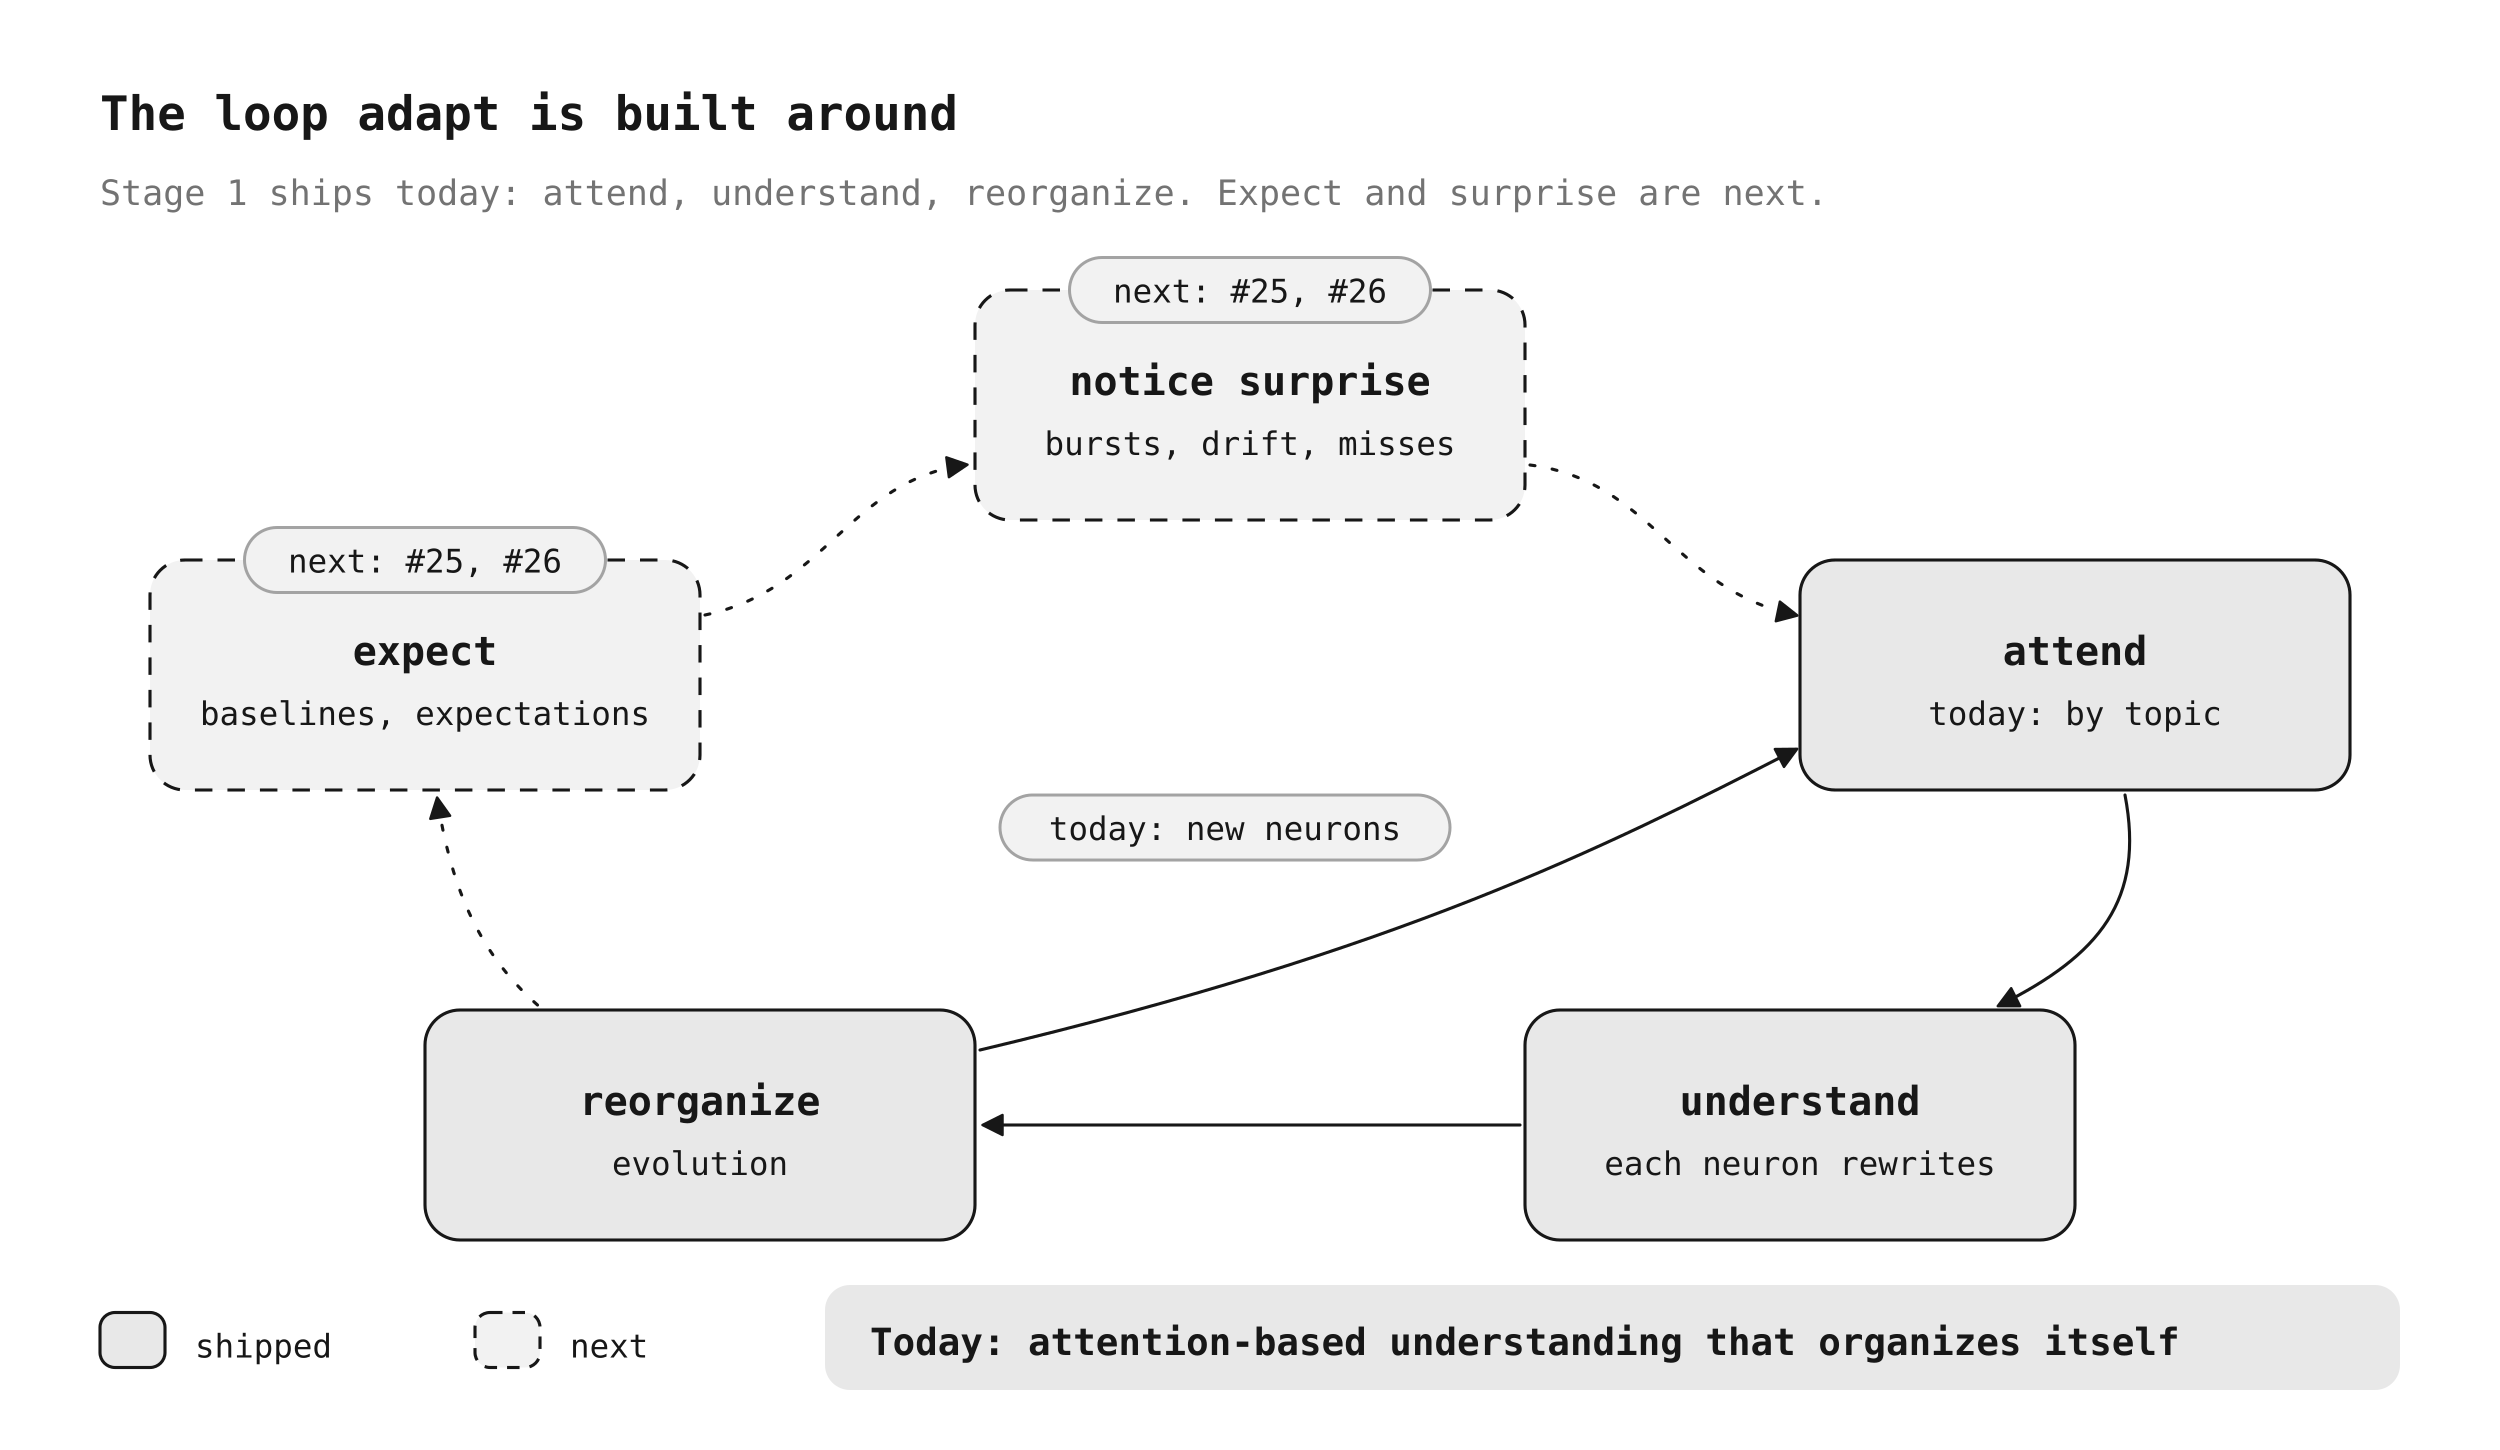
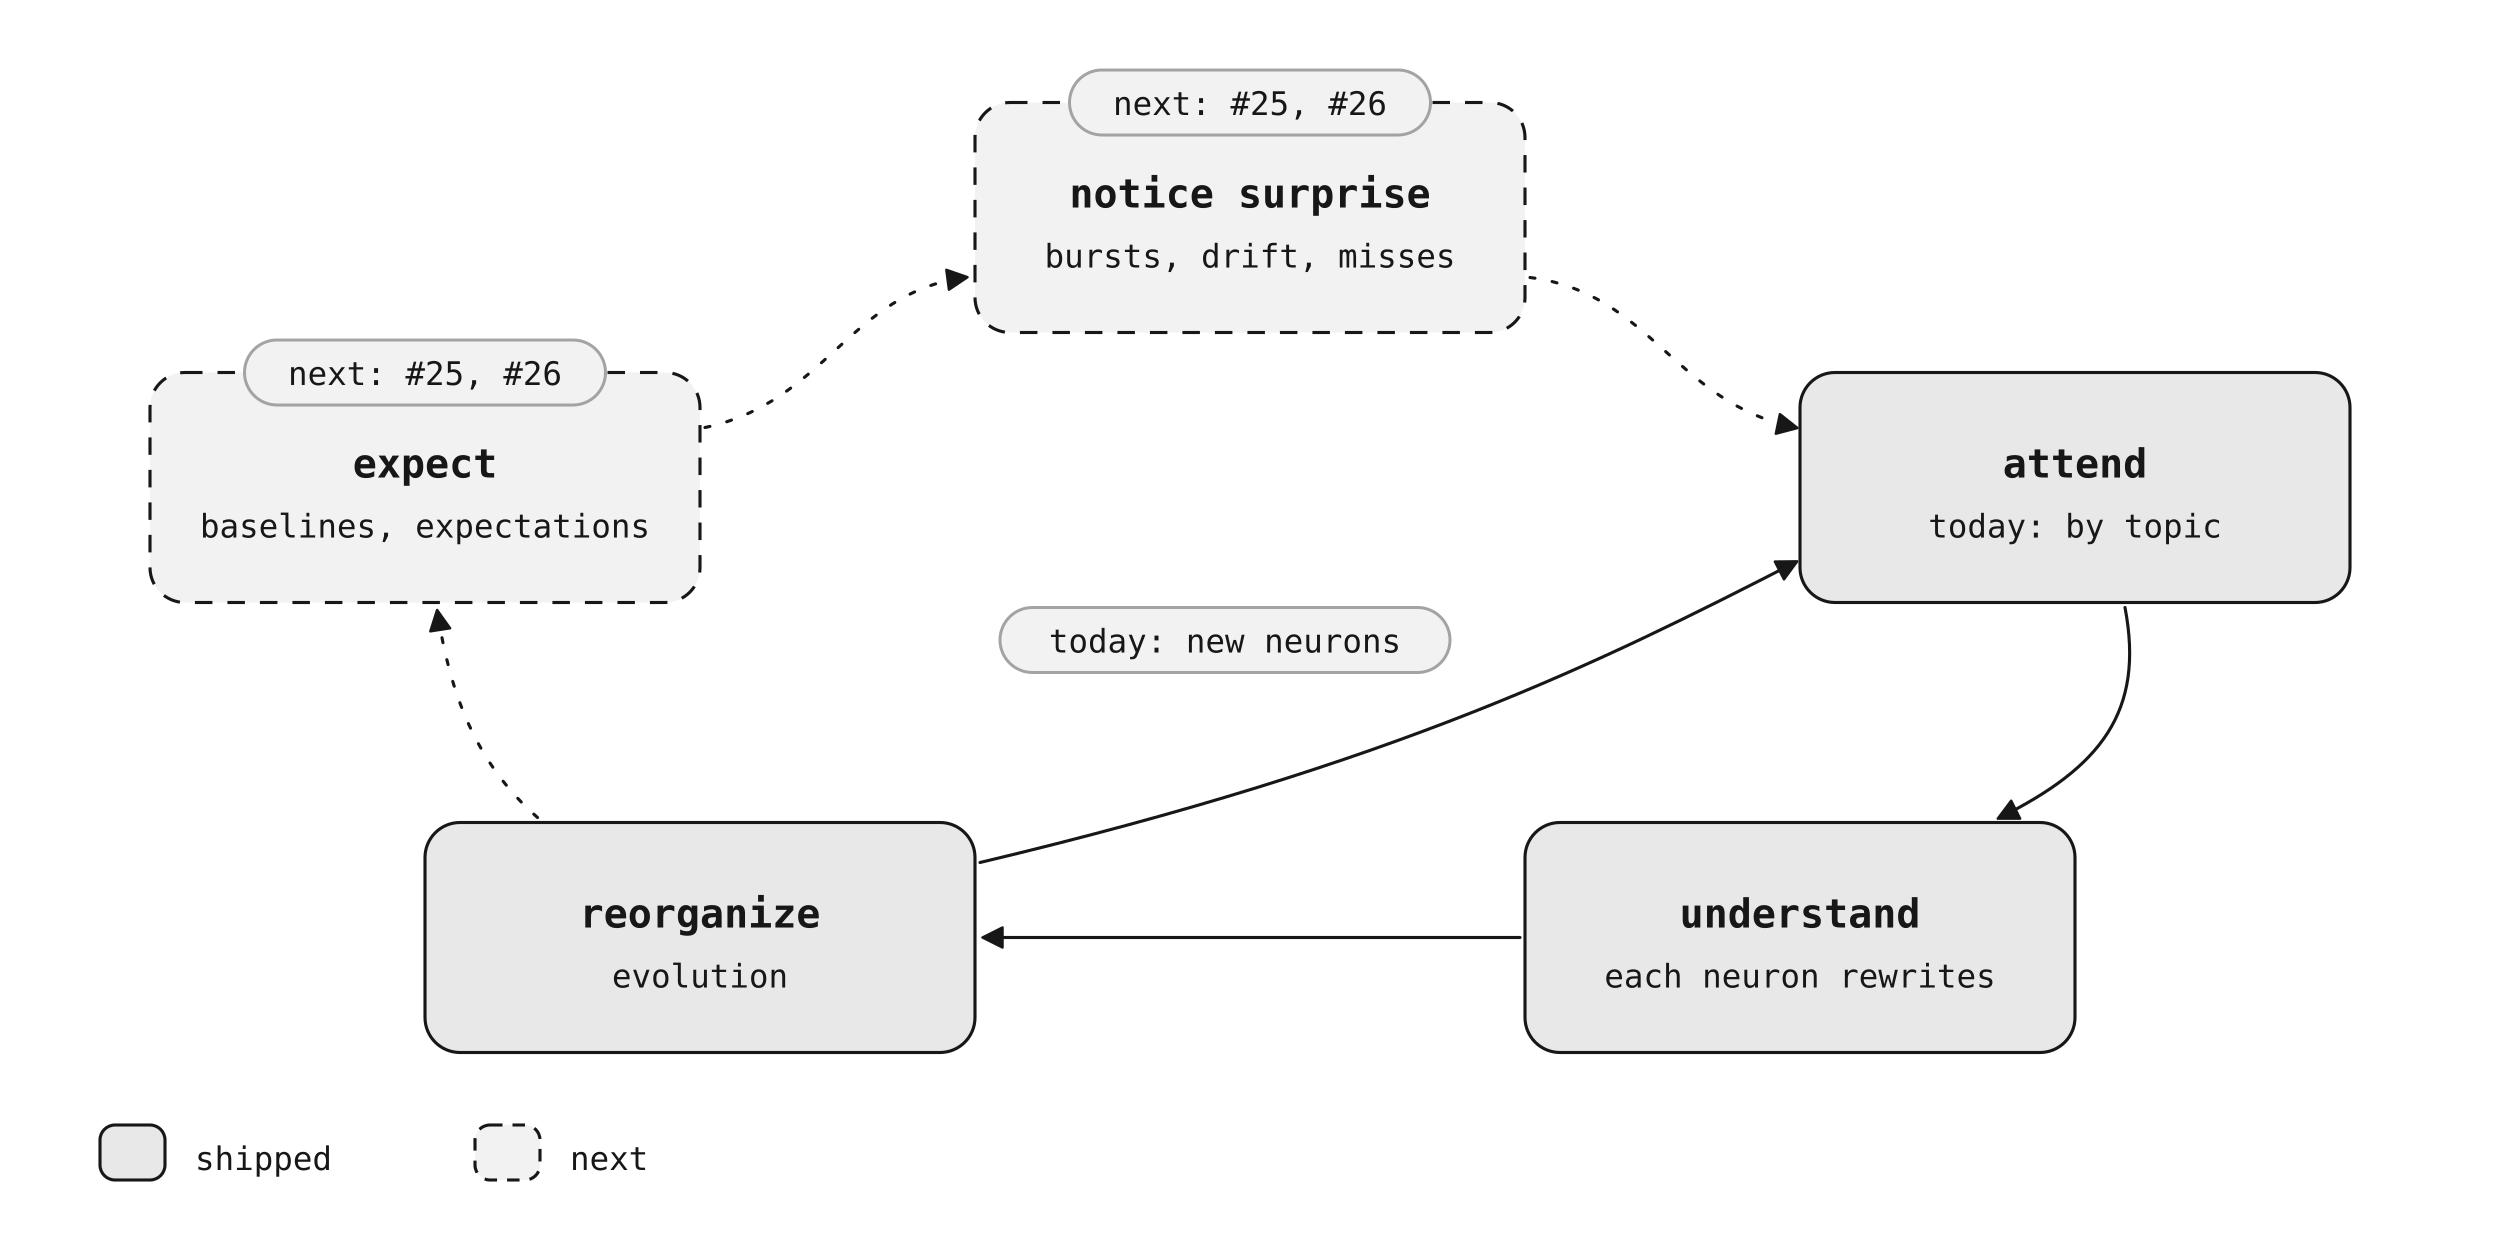
- <svg xmlns="http://www.w3.org/2000/svg" viewBox="0 0 1000 580" width="1000" height="580" role="img" aria-label="The loop adapt is built around">
+ <svg xmlns="http://www.w3.org/2000/svg" viewBox="0 75 1000 500" width="1000" height="500" role="img" aria-label="The loop adapt is built around">
  <style>
text{font-family:'Google Sans Code',ui-monospace,Menlo,monospace}
@media (prefers-color-scheme: dark){
[fill="#171717"]{fill:#EDEDED}[stroke="#171717"]{stroke:#EDEDED}
[fill="#737373"]{fill:#A3A3A3}[fill="#E8E8E8"]{fill:#262626}[fill="#F2F2F2"]{fill:#191919}[stroke="#A3A3A3"]{stroke:#525252}
}
</style>
  <defs>
    <marker id="ar" markerWidth="10" markerHeight="10" refX="8" refY="5" orient="auto" markerUnits="userSpaceOnUse">
      <path d="M1,1 L9,5 L1,9 z" fill="#171717" stroke="#171717" stroke-linejoin="round" />
    </marker>
  </defs>
-   <text x="40" y="52" font-size="19" font-weight="700" fill="#171717">The loop adapt is built around</text>
-   <text x="40" y="82" font-size="14" text-anchor="start" fill="#737373">Stage 1 ships today: attend, understand, reorganize. Expect and surprise are next.</text>
  <rect x="60" y="224" width="220" height="92" rx="14" fill="#F2F2F2" stroke="#171717" stroke-width="1.25" stroke-dasharray="7 6" />
  <text text-anchor="middle" x="170.0" y="266.0" font-size="16" font-weight="700" fill="#171717">expect</text>
  <text text-anchor="middle" x="170.0" y="290.0" font-size="13" fill="#171717">baselines, expectations</text>
  <rect x="97.8" y="211" width="144.4" height="26" rx="13" fill="#F2F2F2" stroke="#A3A3A3" stroke-width="1.2" />
  <text x="170.0" y="229" font-size="13" text-anchor="middle" fill="#171717">next: #25, #26</text>
  <rect x="390" y="116" width="220" height="92" rx="14" fill="#F2F2F2" stroke="#171717" stroke-width="1.25" stroke-dasharray="7 6" />
  <text text-anchor="middle" x="500.0" y="158.0" font-size="16" font-weight="700" fill="#171717">notice surprise</text>
  <text text-anchor="middle" x="500.0" y="182.0" font-size="13" fill="#171717">bursts, drift, misses</text>
  <rect x="427.8" y="103" width="144.4" height="26" rx="13" fill="#F2F2F2" stroke="#A3A3A3" stroke-width="1.2" />
  <text x="500.0" y="121" font-size="13" text-anchor="middle" fill="#171717">next: #25, #26</text>
  <rect x="720" y="224" width="220" height="92" rx="14" fill="#E8E8E8" stroke="#171717" stroke-width="1.25" />
  <text text-anchor="middle" x="830.0" y="266.0" font-size="16" font-weight="700" fill="#171717">attend</text>
  <text text-anchor="middle" x="830.0" y="290.0" font-size="13" fill="#171717">today: by topic</text>
  <rect x="610" y="404" width="220" height="92" rx="14" fill="#E8E8E8" stroke="#171717" stroke-width="1.25" />
  <text text-anchor="middle" x="720.0" y="446.0" font-size="16" font-weight="700" fill="#171717">understand</text>
  <text text-anchor="middle" x="720.0" y="470.0" font-size="13" fill="#171717">each neuron rewrites</text>
  <rect x="170" y="404" width="220" height="92" rx="14" fill="#E8E8E8" stroke="#171717" stroke-width="1.25" />
  <text text-anchor="middle" x="280.0" y="446.0" font-size="16" font-weight="700" fill="#171717">reorganize</text>
  <text text-anchor="middle" x="280.0" y="470.0" font-size="13" fill="#171717">evolution</text>
  <path d="M282,246 C330,236 340,192 386,186" fill="none" stroke="#171717" stroke-width="1.25" stroke-linecap="round" stroke-dasharray="2 7" marker-end="url(#ar)" />
  <path d="M612,186 C660,192 670,236 718,246" fill="none" stroke="#171717" stroke-width="1.25" stroke-linecap="round" stroke-dasharray="2 7" marker-end="url(#ar)" />
  <path d="M850,318 C858,360 840,382 800,402" fill="none" stroke="#171717" stroke-width="1.25" stroke-linecap="round" marker-end="url(#ar)" />
  <path d="M608,450 L394,450" fill="none" stroke="#171717" stroke-width="1.25" stroke-linecap="round" marker-end="url(#ar)" />
  <path d="M215,402 C190,380 180,352 175,320" fill="none" stroke="#171717" stroke-width="1.25" stroke-linecap="round" stroke-dasharray="2 7" marker-end="url(#ar)" />
  <path d="M392,420 C560,380 640,340 718,300" fill="none" stroke="#171717" stroke-width="1.25" stroke-linecap="round" marker-end="url(#ar)" />
  <rect x="400" y="318" width="180" height="26" rx="13" fill="#F2F2F2" stroke="#A3A3A3" stroke-width="1.2" />
  <text x="490" y="336" font-size="13" text-anchor="middle" fill="#171717">today: new neurons</text>
-   <g opacity="1">
-     <rect x="330" y="514" width="630" height="42" rx="10" fill="#E8E8E8" />
-     <text x="348" y="542" font-size="15" font-weight="700" fill="#171717">Today: attention-based understanding that organizes itself</text>
-   </g>
  <rect x="40" y="525" width="26" height="22" rx="6" fill="#E8E8E8" stroke="#171717" stroke-width="1.25" />
  <text x="78" y="543" font-size="13" text-anchor="start" fill="#171717">shipped</text>
  <rect x="190" y="525" width="26" height="22" rx="6" fill="#F2F2F2" stroke="#171717" stroke-width="1.25" stroke-dasharray="5 4" />
  <text x="228" y="543" font-size="13" text-anchor="start" fill="#171717">next</text>
</svg>
